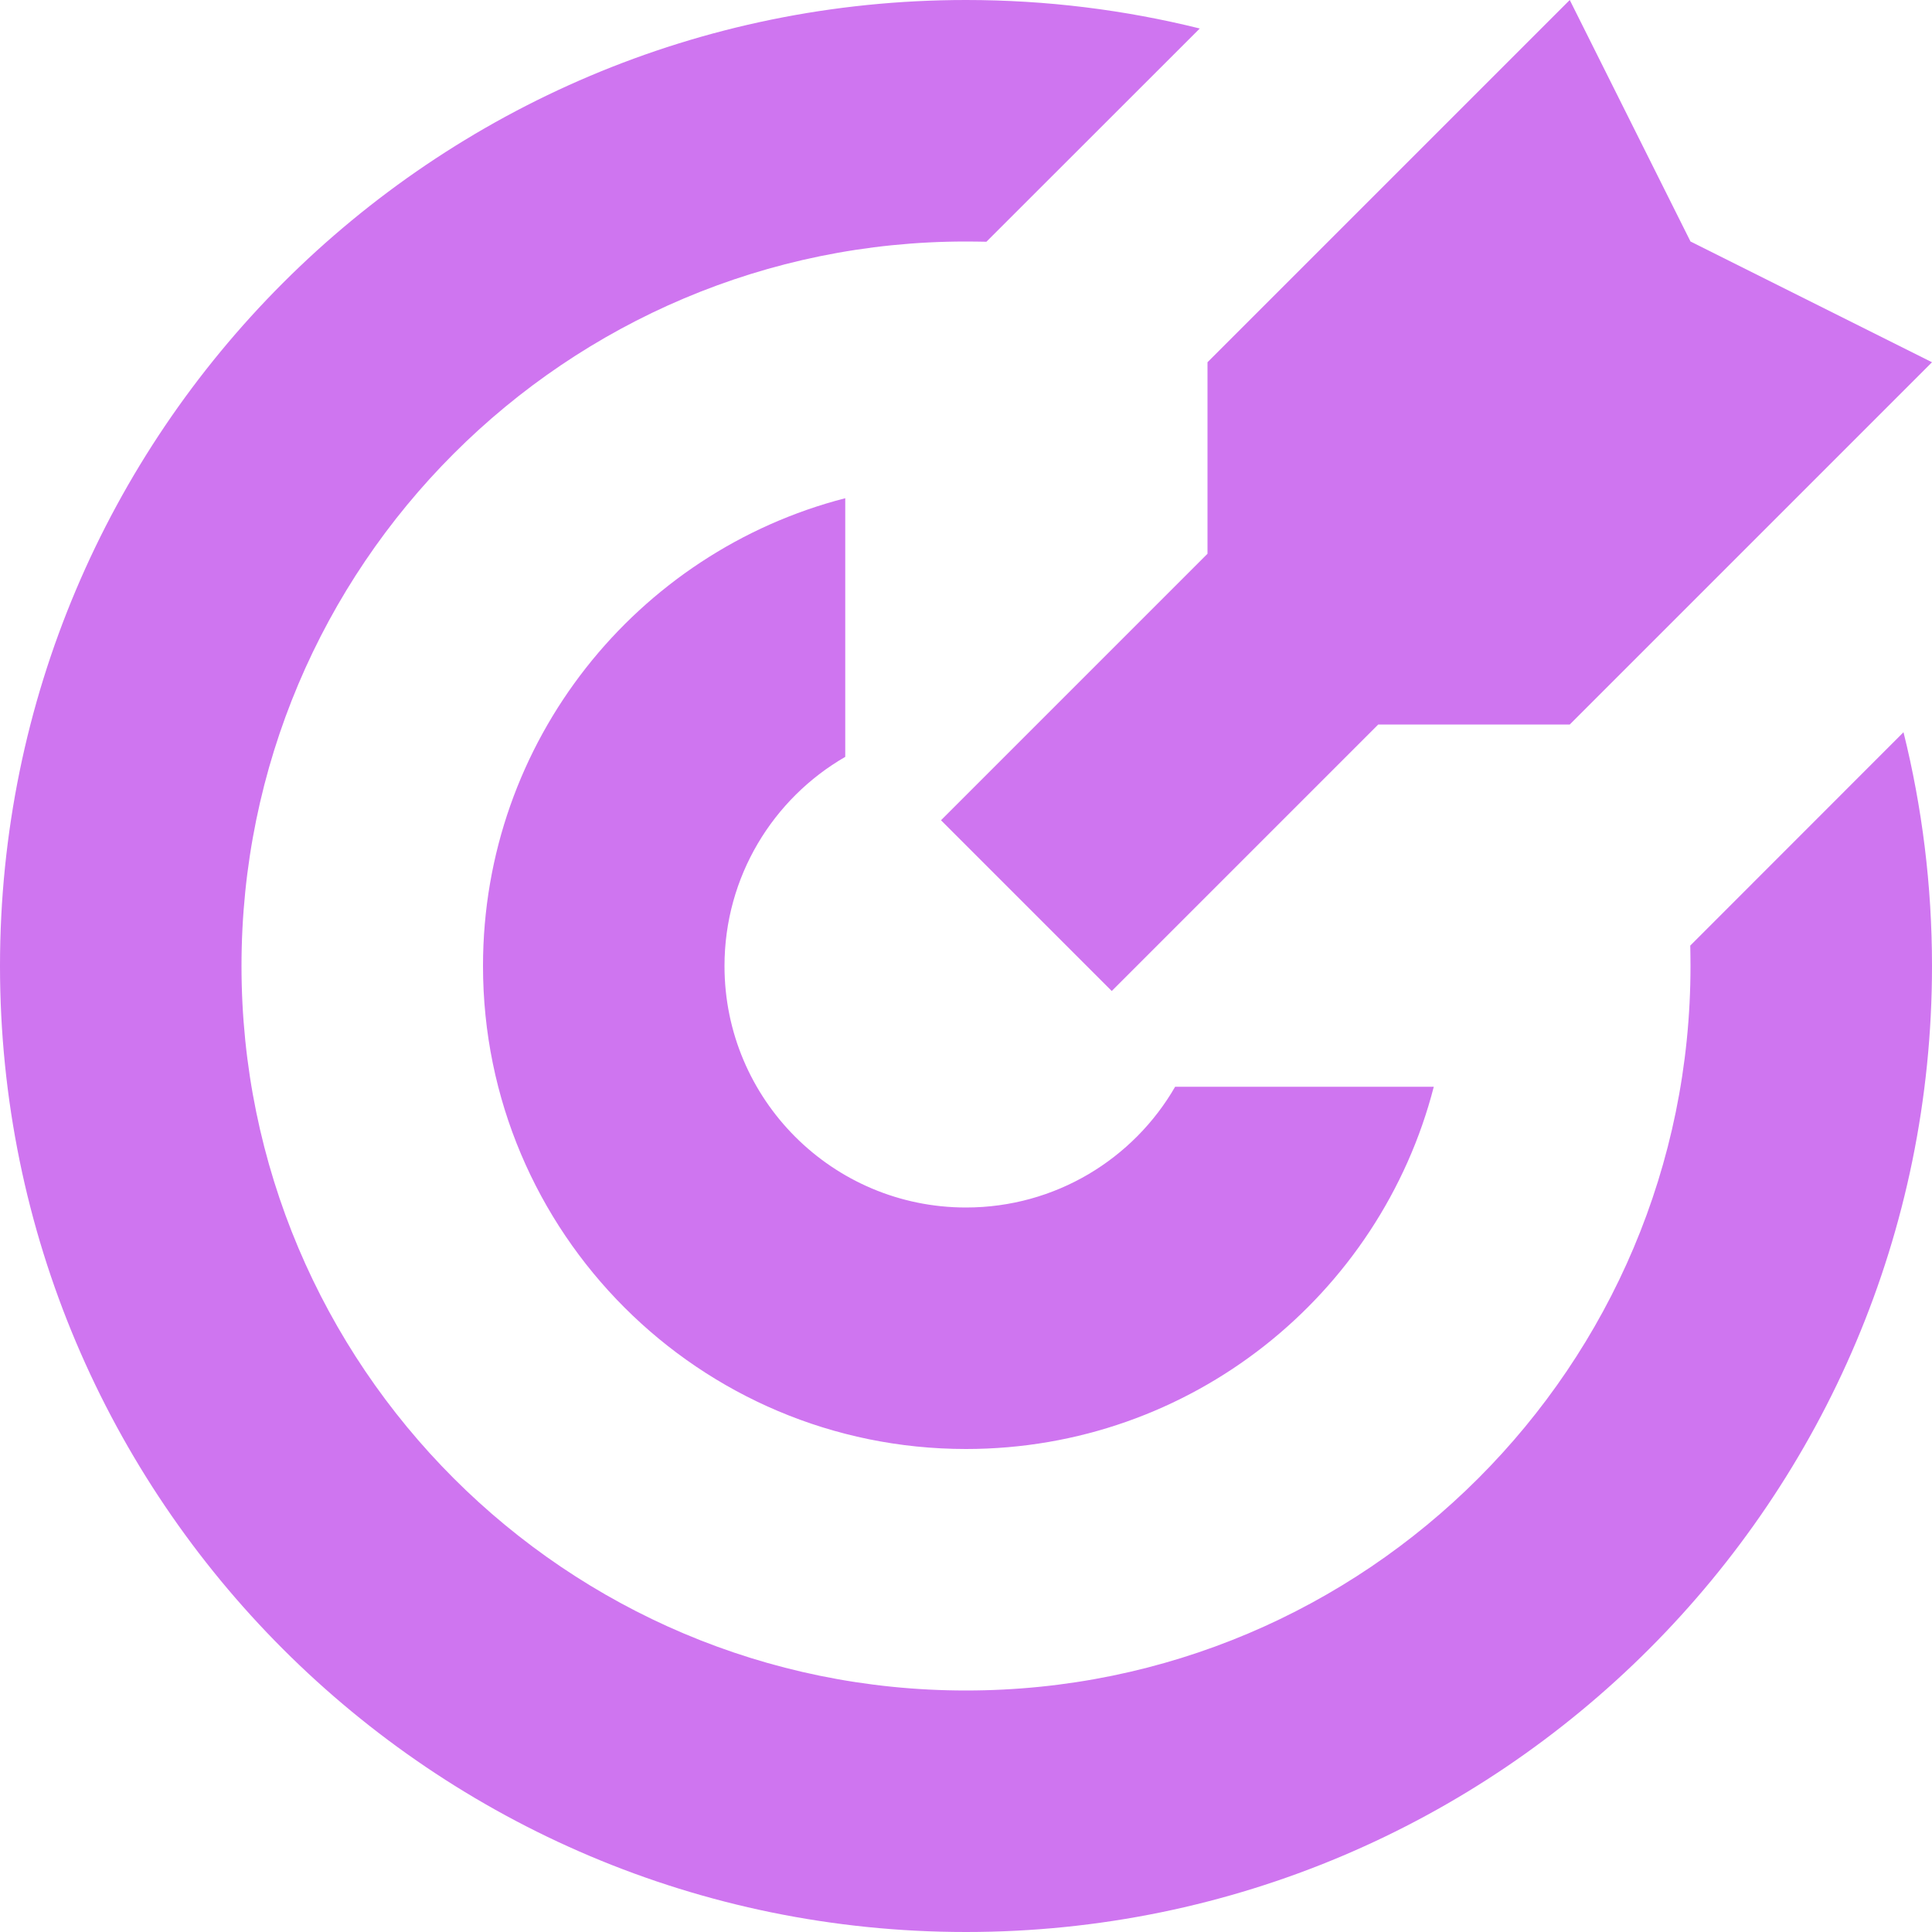
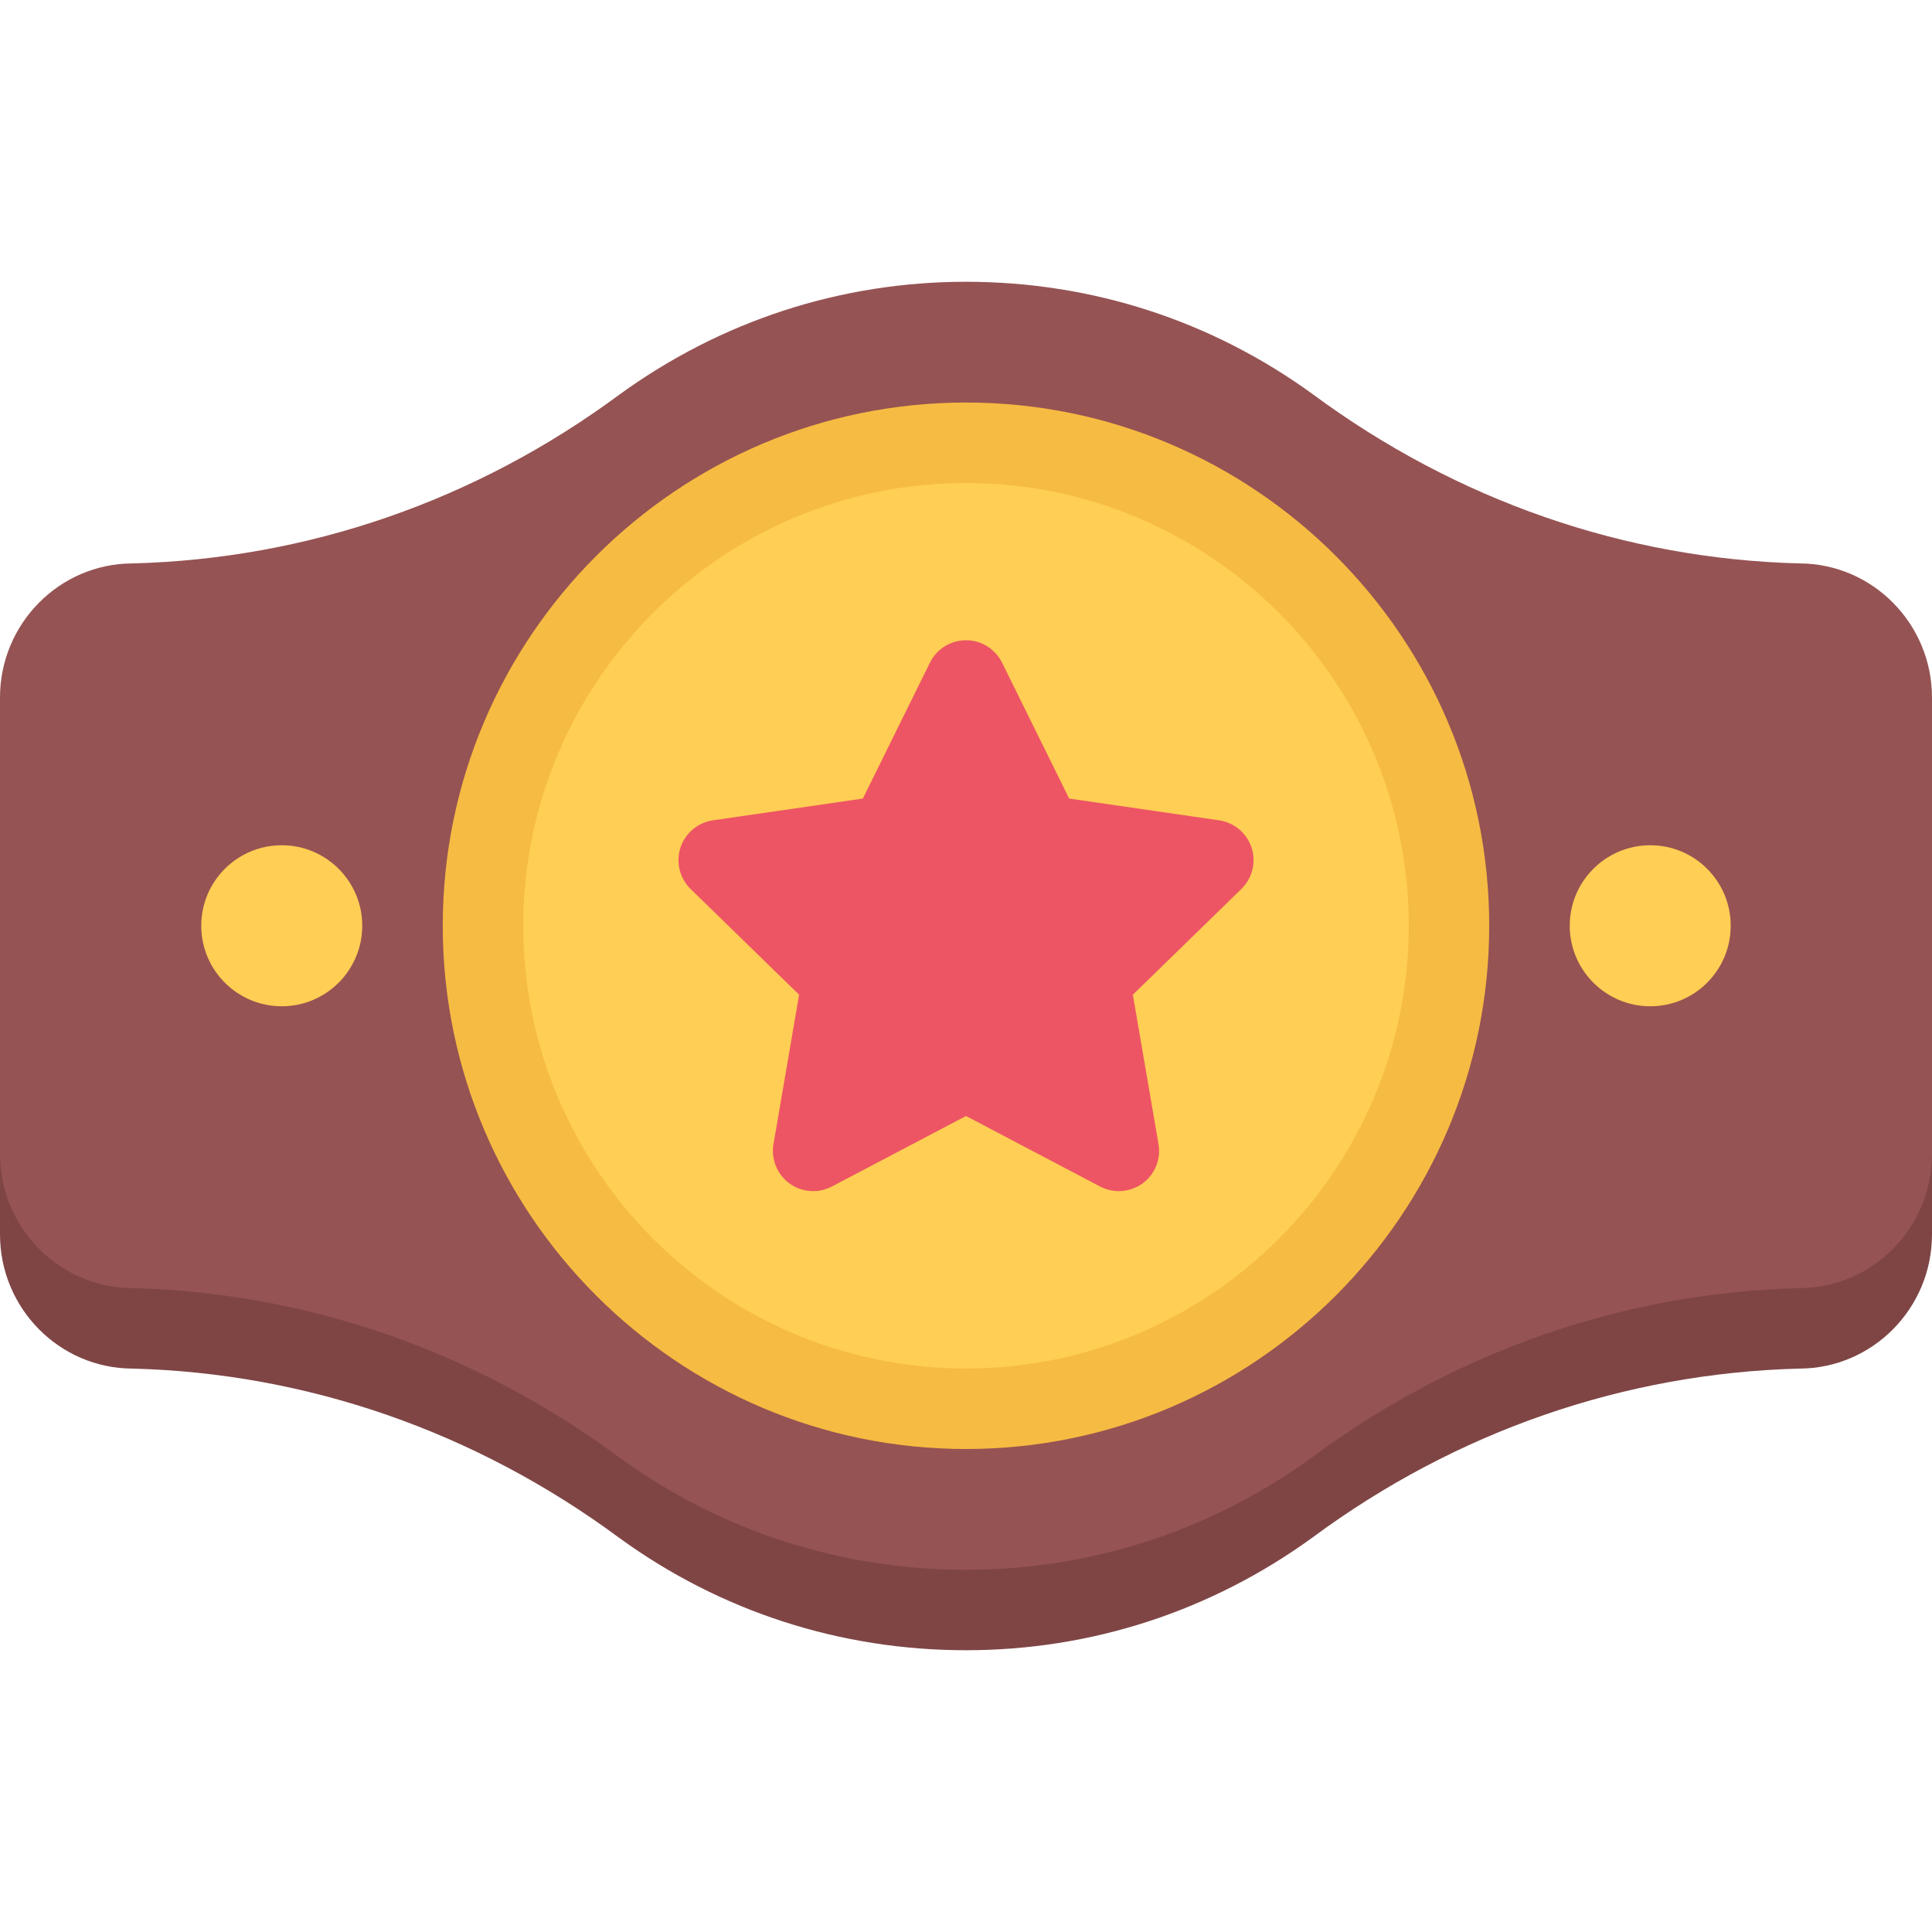
- <svg xmlns="http://www.w3.org/2000/svg" viewBox="0 0 16 16" fill="none">
+ <svg xmlns="http://www.w3.org/2000/svg" height="200px" width="200px" version="1.1" id="Layer_1" viewBox="0 0 511.988 511.988" xml:space="preserve" fill="#000000">
  <g id="SVGRepo_bgCarrier" stroke-width="0" />
  <g id="SVGRepo_tracerCarrier" stroke-linecap="round" stroke-linejoin="round" />
  <g id="SVGRepo_iconCarrier">
-     <path d="M8.169 2.002C8.113 2.001 8.057 2 8 2C4.686 2 2 4.686 2 8C2 11.314 4.686 14 8 14C11.314 14 14 11.314 14 8C14 7.943 13.999 7.887 13.998 7.831L15.764 6.064C15.918 6.684 16 7.332 16 8C16 12.418 12.418 16 8 16C3.582 16 0 12.418 0 8C0 3.582 3.582 0 8 0C8.668 0 9.316 0.082 9.936 0.236L8.169 2.002Z" fill="#cf75f0" />
-     <path d="M4 8C4 6.136 5.275 4.57 7 4.126V6.268C6.402 6.613 6 7.26 6 8C6 9.105 6.895 10 8 10C8.74 10 9.387 9.598 9.732 9H11.874C11.43 10.725 9.864 12 8 12C5.791 12 4 10.209 4 8Z" fill="#cf75f0" />
-     <path d="M14 2L13 0L10 3V4.586L7.793 6.793L9.207 8.207L11.414 6H13L16 3L14 2Z" fill="#cf75f0" />
+     <path style="fill:#7F4545;" d="M476.926,170.653c-46.312-1.188-90.904-16.688-128.998-44.827l-0.062-0.047 c-26.811-19.484-58.561-29.781-91.864-29.781c-33.171,0-64.944,10.343-91.881,29.921l-0.07,0.047 c-37.944,28.046-82.545,43.499-128.997,44.687C15.711,170.731,0,186.636,0,206.183v120.95c0,19.547,15.71,35.469,35.054,35.547 c46.319,1.187,90.92,16.687,128.997,44.826l0.07,0.047c26.796,19.484,58.569,29.766,91.881,29.766 c33.179,0,64.929-10.344,91.864-29.906l0.062-0.047c37.938-28.046,82.561-43.499,128.998-44.686 c19.343-0.078,35.062-16,35.062-35.547v-120.95C511.987,186.637,496.268,170.731,476.926,170.653z" />
+     <path style="fill:#965353;" d="M476.926,149.309c-46.312-1.172-90.904-16.671-128.998-44.812l-0.062-0.047 c-26.811-19.483-58.561-29.78-91.864-29.78c-33.171,0-64.944,10.344-91.881,29.921l-0.07,0.047 c-37.944,28.046-82.545,43.483-128.997,44.671C15.711,149.387,0,165.309,0,184.855v120.95c0,19.547,15.71,35.469,35.054,35.547 c46.319,1.188,90.92,16.672,128.997,44.826l0.07,0.047c26.796,19.469,58.569,29.766,91.881,29.766 c33.179,0,64.929-10.344,91.864-29.906l0.062-0.062c37.938-28.045,82.561-43.482,128.998-44.67 c19.343-0.078,35.062-16,35.062-35.547v-120.95C511.987,165.309,496.268,149.388,476.926,149.309z" />
+     <path style="fill:#FFCE54;" d="M255.993,117.326c-70.577,0-127.997,57.421-127.997,127.997s57.42,127.997,127.997,127.997 c70.576,0,127.997-57.421,127.997-127.997S326.569,117.326,255.993,117.326z" />
+     <path style="fill:#F6BB42;" d="M255.993,383.992c-76.459,0-138.661-62.202-138.661-138.669c0-76.451,62.202-138.653,138.661-138.653 c76.467,0,138.653,62.202,138.653,138.653C394.646,321.79,332.46,383.992,255.993,383.992z M255.993,127.998 c-64.694,0-117.333,52.639-117.333,117.325c0,64.701,52.64,117.342,117.333,117.342c64.687,0,117.341-52.641,117.341-117.342 C373.334,180.637,320.68,127.998,255.993,127.998z" />
+     <g>
+       <path style="fill:#FFCE54;" d="M95.996,245.323c0,11.781-9.555,21.344-21.335,21.344s-21.328-9.562-21.328-21.344 c0-11.782,9.547-21.328,21.328-21.328S95.996,233.542,95.996,245.323z" />
+       <path style="fill:#FFCE54;" d="M458.644,245.323c0,11.781-9.531,21.344-21.312,21.344c-11.78,0-21.343-9.562-21.343-21.344 c0-11.782,9.563-21.328,21.343-21.328C449.113,223.995,458.644,233.542,458.644,245.323z" />
+     </g>
+     <path style="fill:#ED5564;" d="M331.679,224.652c-1.266-3.859-4.594-6.672-8.625-7.265l-39.718-5.766l-17.781-36 c-1.797-3.64-5.5-5.953-9.562-5.953c-4.062,0-7.766,2.312-9.562,5.953l-17.773,36l-39.726,5.766 c-4.023,0.593-7.359,3.406-8.617,7.265c-1.25,3.859-0.203,8.093,2.703,10.937l28.75,28.016l-6.789,39.577 c-0.688,3.999,0.961,8.046,4.242,10.437c3.289,2.375,7.64,2.703,11.234,0.812l35.538-18.687l35.53,18.687 c1.562,0.812,3.281,1.219,4.969,1.219c2.219,0,4.406-0.688,6.281-2.031c3.281-2.391,4.922-6.438,4.234-10.437l-6.797-39.577 l28.749-28.016C331.866,232.745,332.929,228.511,331.679,224.652z" />
  </g>
</svg>
